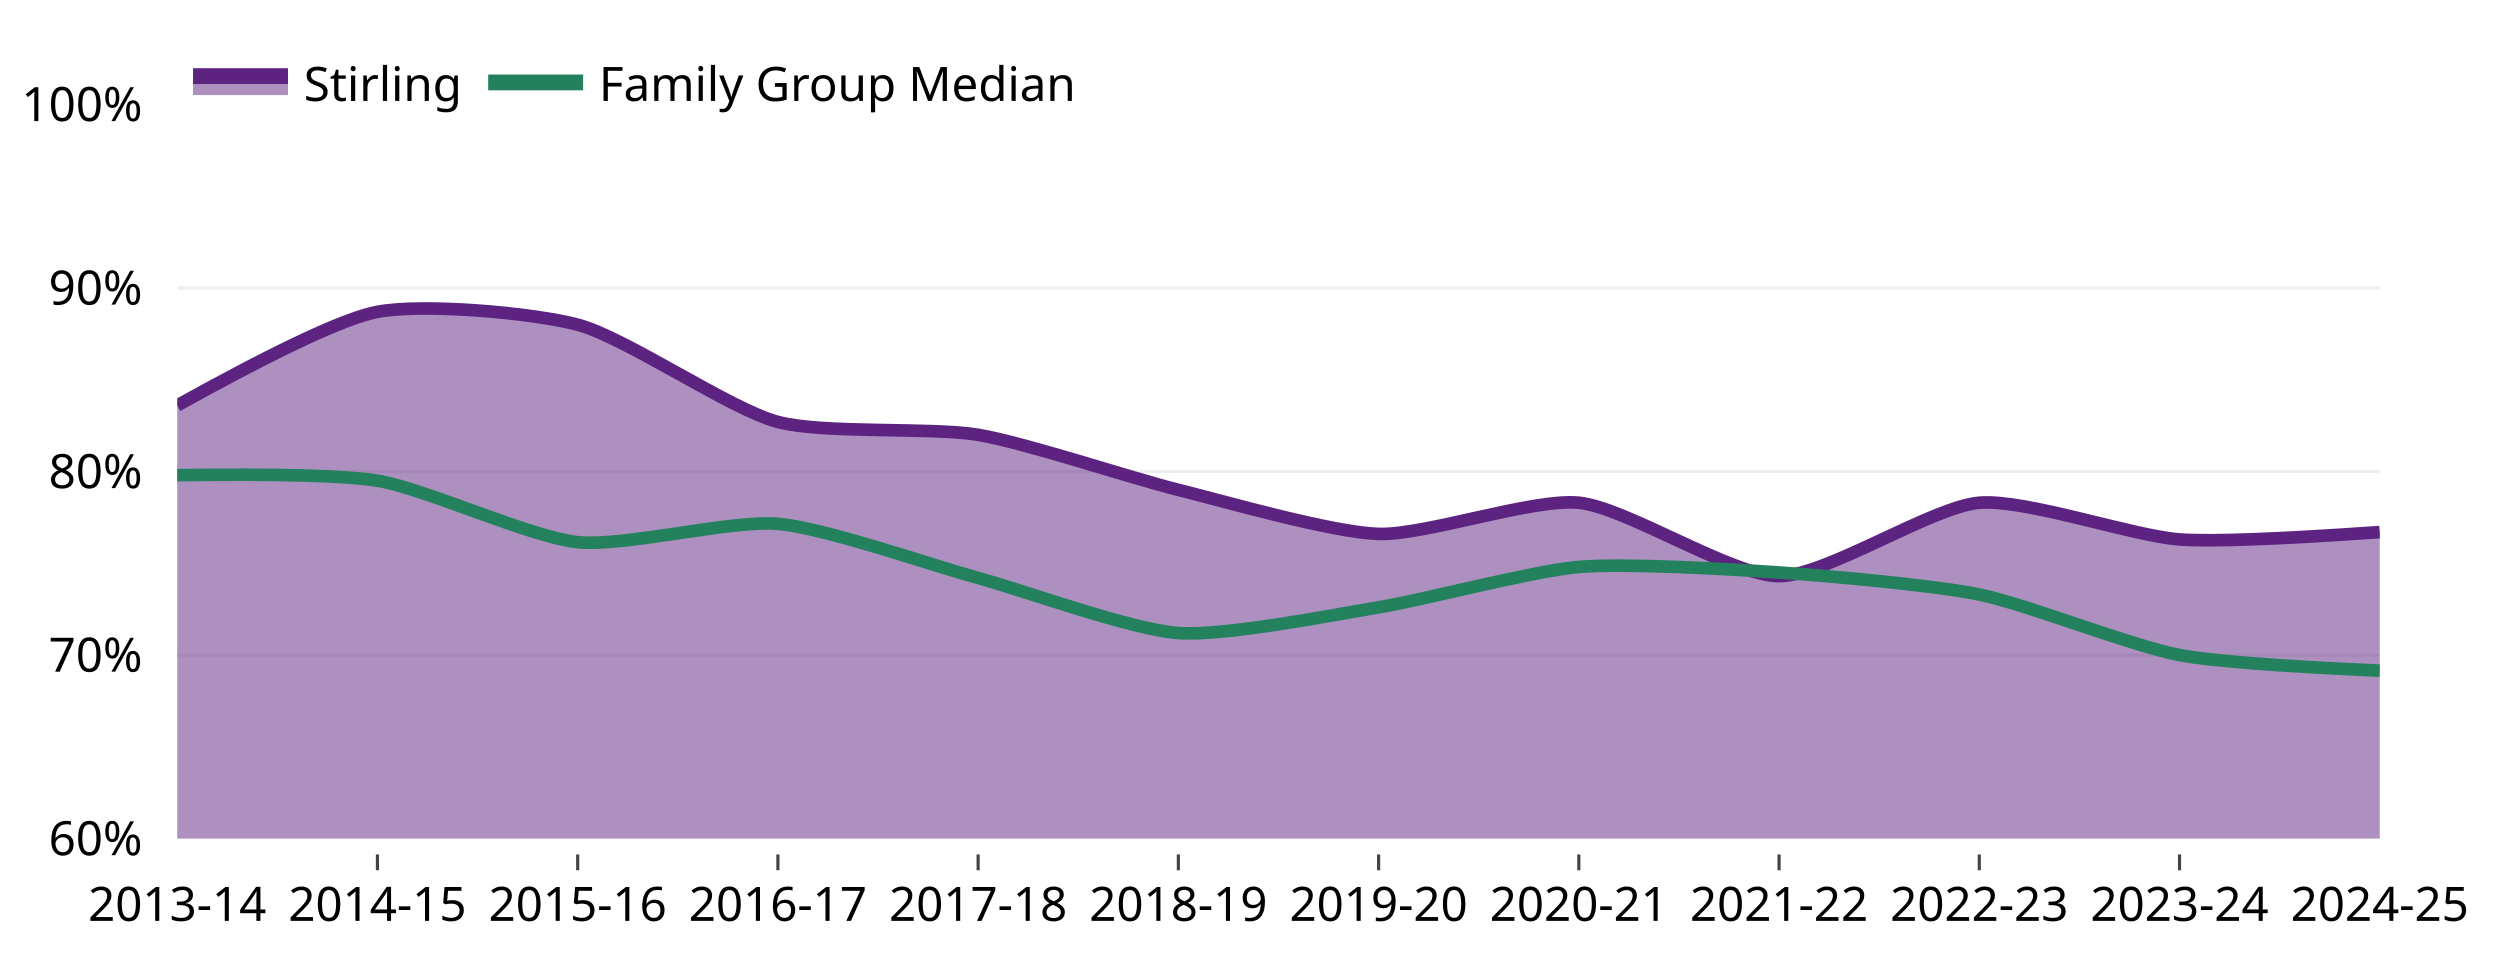
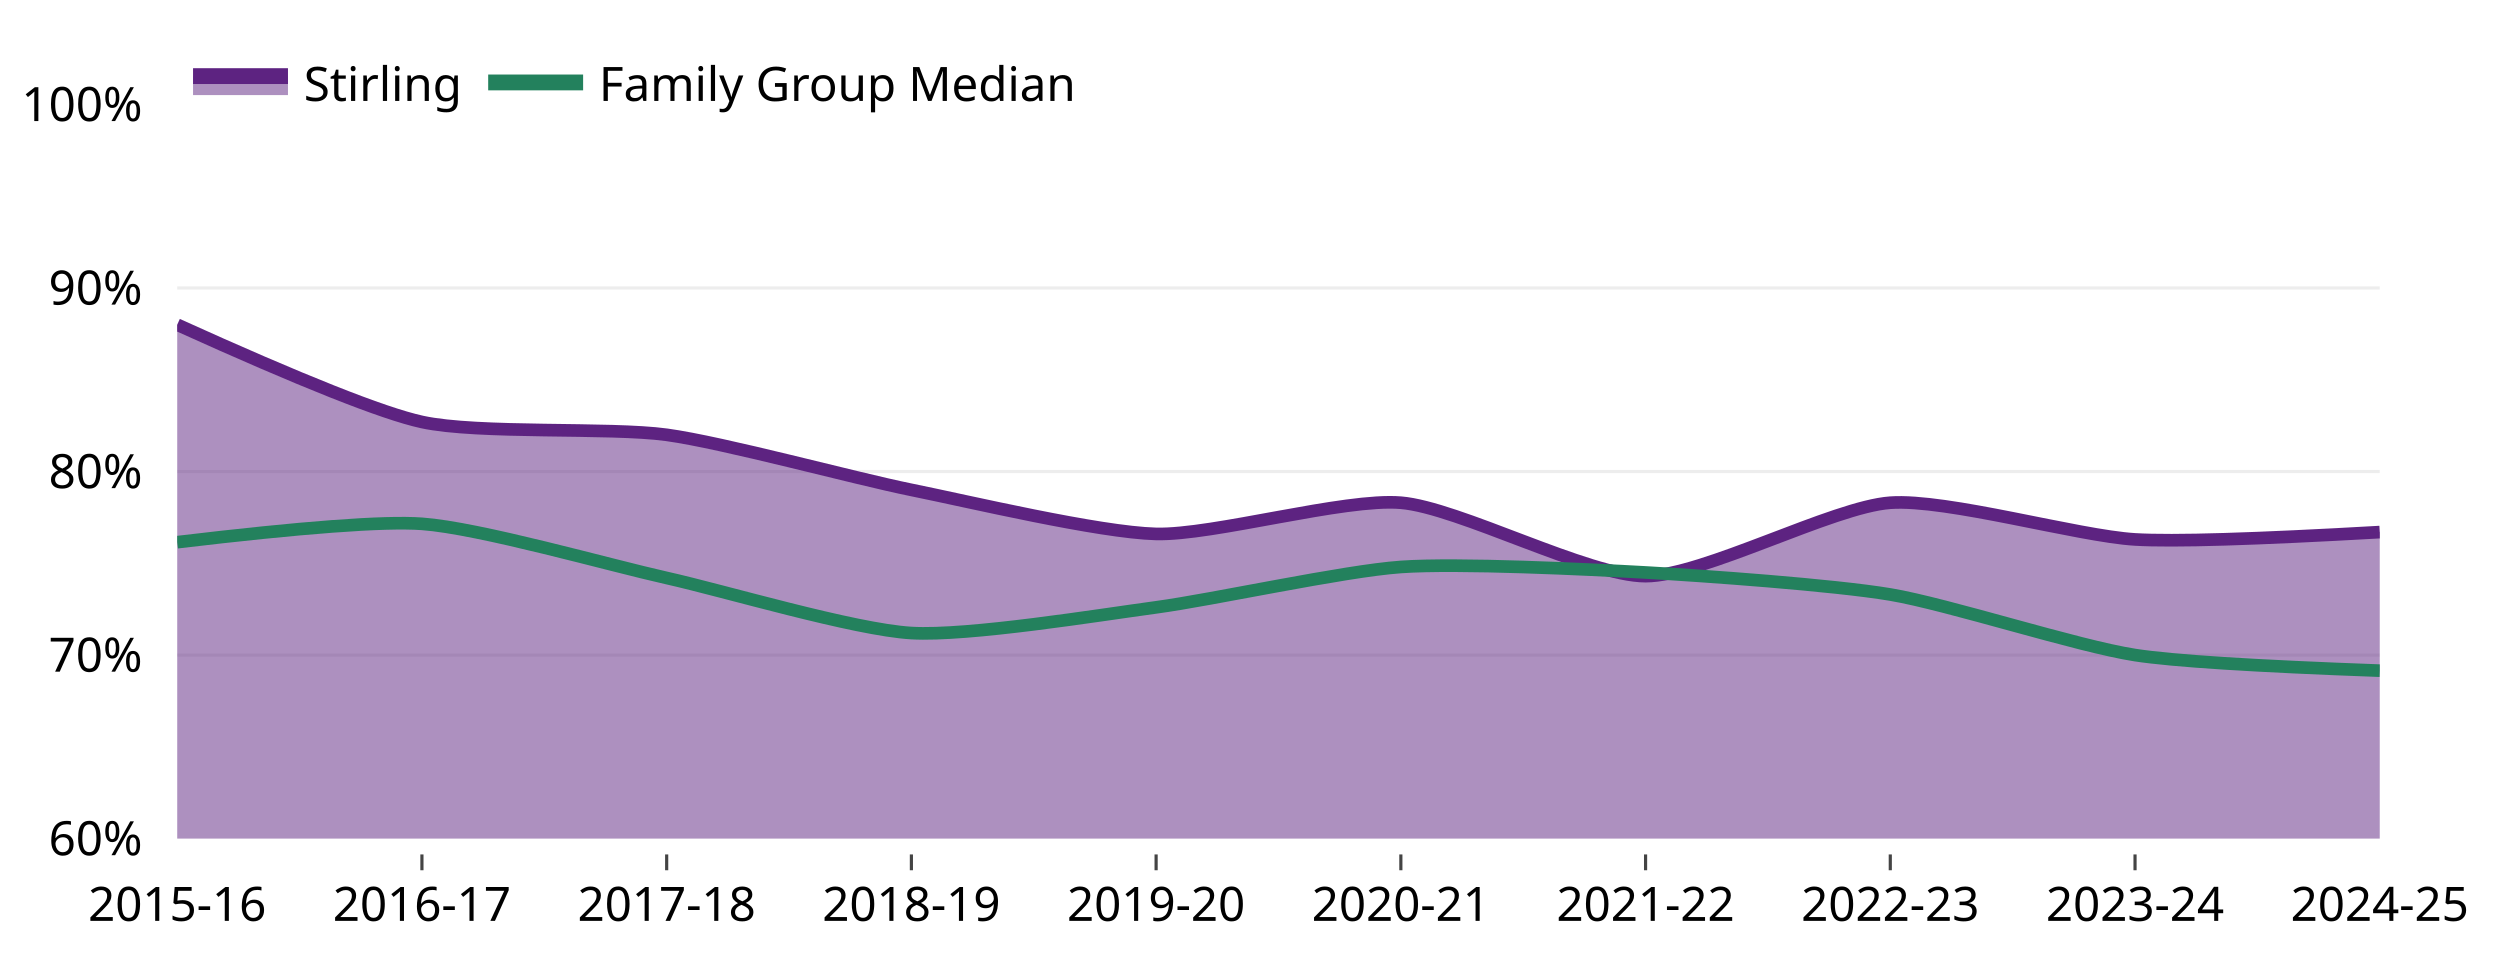
<svg xmlns="http://www.w3.org/2000/svg" class="main-svg" width="790" height="305" style="" viewBox="0 0 790 305">
  <rect x="0" y="0" width="790" height="305" style="fill: rgb(255, 255, 255); fill-opacity: 1;" />
-   <defs id="defs-071bf8">
+   <defs id="defs-9b5c6a">
    <g class="clips">
-       <clipPath id="clip071bf8xyplot" class="plotclip">
+       <clipPath id="clip9b5c6axyplot" class="plotclip">
        <rect width="696" height="232" />
      </clipPath>
-       <clipPath class="axesclip" id="clip071bf8x">
+       <clipPath class="axesclip" id="clip9b5c6ax">
        <rect x="56" y="0" width="696" height="305" />
      </clipPath>
-       <clipPath class="axesclip" id="clip071bf8y">
+       <clipPath class="axesclip" id="clip9b5c6ay">
        <rect x="0" y="33" width="790" height="232" />
      </clipPath>
-       <clipPath class="axesclip" id="clip071bf8xy">
+       <clipPath class="axesclip" id="clip9b5c6axy">
        <rect x="56" y="33" width="696" height="232" />
      </clipPath>
    </g>
    <g class="gradients" />
    <g class="patterns" />
  </defs>
  <g class="bglayer">
    <rect class="bg" x="46" y="23" width="716" height="252" style="fill: rgb(0, 0, 0); fill-opacity: 0; stroke-width: 0;" />
  </g>
  <g class="layer-below">
    <g class="imagelayer" />
    <g class="shapelayer" />
  </g>
  <g class="cartesianlayer">
    <g class="subplot xy">
      <g class="layer-subplot">
        <g class="shapelayer" />
        <g class="imagelayer" />
      </g>
      <g class="minor-gridlayer">
        <g class="x" />
        <g class="y" />
      </g>
      <g class="gridlayer">
        <g class="x">
-           <path class="xgrid crisp" transform="translate(119.27,0)" d="M0,33v232" style="stroke: rgb(255, 255, 255); stroke-opacity: 1; stroke-width: 1px;" />
-           <path class="xgrid crisp" transform="translate(182.55,0)" d="M0,33v232" style="stroke: rgb(255, 255, 255); stroke-opacity: 1; stroke-width: 1px;" />
-           <path class="xgrid crisp" transform="translate(245.82,0)" d="M0,33v232" style="stroke: rgb(255, 255, 255); stroke-opacity: 1; stroke-width: 1px;" />
-           <path class="xgrid crisp" transform="translate(309.09,0)" d="M0,33v232" style="stroke: rgb(255, 255, 255); stroke-opacity: 1; stroke-width: 1px;" />
-           <path class="xgrid crisp" transform="translate(372.36,0)" d="M0,33v232" style="stroke: rgb(255, 255, 255); stroke-opacity: 1; stroke-width: 1px;" />
-           <path class="xgrid crisp" transform="translate(435.64,0)" d="M0,33v232" style="stroke: rgb(255, 255, 255); stroke-opacity: 1; stroke-width: 1px;" />
-           <path class="xgrid crisp" transform="translate(498.91,0)" d="M0,33v232" style="stroke: rgb(255, 255, 255); stroke-opacity: 1; stroke-width: 1px;" />
-           <path class="xgrid crisp" transform="translate(562.18,0)" d="M0,33v232" style="stroke: rgb(255, 255, 255); stroke-opacity: 1; stroke-width: 1px;" />
-           <path class="xgrid crisp" transform="translate(625.45,0)" d="M0,33v232" style="stroke: rgb(255, 255, 255); stroke-opacity: 1; stroke-width: 1px;" />
-           <path class="xgrid crisp" transform="translate(688.73,0)" d="M0,33v232" style="stroke: rgb(255, 255, 255); stroke-opacity: 1; stroke-width: 1px;" />
+           <path class="xgrid crisp" transform="translate(133.33,0)" d="M0,33v232" style="stroke: rgb(255, 255, 255); stroke-opacity: 1; stroke-width: 1px;" />
+           <path class="xgrid crisp" transform="translate(210.67,0)" d="M0,33v232" style="stroke: rgb(255, 255, 255); stroke-opacity: 1; stroke-width: 1px;" />
+           <path class="xgrid crisp" transform="translate(288,0)" d="M0,33v232" style="stroke: rgb(255, 255, 255); stroke-opacity: 1; stroke-width: 1px;" />
+           <path class="xgrid crisp" transform="translate(365.33,0)" d="M0,33v232" style="stroke: rgb(255, 255, 255); stroke-opacity: 1; stroke-width: 1px;" />
+           <path class="xgrid crisp" transform="translate(442.67,0)" d="M0,33v232" style="stroke: rgb(255, 255, 255); stroke-opacity: 1; stroke-width: 1px;" />
+           <path class="xgrid crisp" transform="translate(520,0)" d="M0,33v232" style="stroke: rgb(255, 255, 255); stroke-opacity: 1; stroke-width: 1px;" />
+           <path class="xgrid crisp" transform="translate(597.33,0)" d="M0,33v232" style="stroke: rgb(255, 255, 255); stroke-opacity: 1; stroke-width: 1px;" />
+           <path class="xgrid crisp" transform="translate(674.67,0)" d="M0,33v232" style="stroke: rgb(255, 255, 255); stroke-opacity: 1; stroke-width: 1px;" />
        </g>
        <g class="y">
          <path class="ygrid crisp" transform="translate(0,207)" d="M56,0h696" style="stroke: rgb(237, 237, 237); stroke-opacity: 1; stroke-width: 1px;" />
          <path class="ygrid crisp" transform="translate(0,149)" d="M56,0h696" style="stroke: rgb(237, 237, 237); stroke-opacity: 1; stroke-width: 1px;" />
          <path class="ygrid crisp" transform="translate(0,91)" d="M56,0h696" style="stroke: rgb(237, 237, 237); stroke-opacity: 1; stroke-width: 1px;" />
        </g>
      </g>
      <g class="zerolinelayer" />
      <g class="layer-between">
        <g class="shapelayer" />
        <g class="imagelayer" />
      </g>
      <path class="xlines-below" />
      <path class="ylines-below" />
      <g class="overlines-below" />
      <g class="xaxislayer-below" />
      <g class="yaxislayer-below" />
      <g class="overaxes-below" />
      <g class="overplot">
-         <g class="xy" transform="translate(56,33)" clip-path="url(#clip071bf8xyplot)">
+         <g class="xy" transform="translate(56,33)" clip-path="url(#clip9b5c6axyplot)">
          <g class="scatterlayer mlayer">
-             <g class="trace scatter trace7aaaf5" style="stroke-miterlimit: 2;">
+             <g class="trace scatter trace0a01b0" style="stroke-miterlimit: 2;">
              <g class="fills">
                <g>
-                   <path class="js-fill" d="M696,580L0,580L0,95.12Q48.13,68.4 63.27,65.54C77.69,62.82 112.15,65.8 126.55,69.6C141.72,73.61 174.65,96.33 189.82,100.34C204.22,104.14 238.45,101.94 253.09,104.4C267.98,106.9 301.55,118.14 316.36,121.8C331.08,125.44 364.83,135.26 379.64,135.72C394.36,136.18 428.33,124.42 442.91,125.86C457.87,127.34 491.42,149.06 506.18,149.06C520.94,149.06 554.51,127.13 569.45,125.86C584.05,124.62 617.91,136.39 632.73,137.46Q647.44,138.53 696,135.14" style="fill: rgb(93, 35, 129); fill-opacity: 0.5; stroke-width: 0;" />
+                   <path class="js-fill" d="M696,580L0,580L0,69.6Q58.95,96.32 77.33,100.34C95.06,104.22 136.73,101.93 154.67,104.4C172.82,106.9 213.92,118.14 232,121.8C250,125.44 291.25,135.26 309.33,135.72C327.34,136.18 368.78,124.38 386.67,125.86C404.88,127.36 445.96,149.06 464,149.06C482.04,149.06 523.14,127.16 541.33,125.86C559.23,124.58 600.58,136.38 618.67,137.46Q636.67,138.53 696,135.14" style="fill: rgb(93, 35, 129); fill-opacity: 0.5; stroke-width: 0;" />
                </g>
              </g>
              <g class="errorbars" />
              <g class="lines">
-                 <path class="js-line" d="M0,95.12Q48.13,68.4 63.27,65.54C77.69,62.82 112.15,65.8 126.55,69.6C141.72,73.61 174.65,96.33 189.82,100.34C204.22,104.14 238.45,101.94 253.09,104.4C267.98,106.9 301.55,118.14 316.36,121.8C331.08,125.44 364.83,135.26 379.64,135.72C394.36,136.18 428.33,124.42 442.91,125.86C457.87,127.34 491.42,149.06 506.18,149.06C520.94,149.06 554.51,127.13 569.45,125.86C584.05,124.62 617.91,136.39 632.73,137.46Q647.44,138.53 696,135.14" style="vector-effect: none; fill: none; stroke: rgb(93, 35, 129); stroke-opacity: 1; stroke-width: 4px; opacity: 1;" />
+                 <path class="js-line" d="M0,69.6Q58.95,96.32 77.33,100.34C95.06,104.22 136.73,101.93 154.67,104.4C172.82,106.9 213.92,118.14 232,121.8C250,125.44 291.25,135.26 309.33,135.72C327.34,136.18 368.78,124.38 386.67,125.86C404.88,127.36 445.96,149.06 464,149.06C482.04,149.06 523.14,127.16 541.33,125.86C559.23,124.58 600.58,136.38 618.67,137.46Q636.67,138.53 696,135.14" style="vector-effect: none; fill: none; stroke: rgb(93, 35, 129); stroke-opacity: 1; stroke-width: 4px; opacity: 1;" />
              </g>
              <g class="points" />
              <g class="text" />
            </g>
-             <g class="trace scatter tracebb4a77" style="stroke-miterlimit: 2; opacity: 1;">
+             <g class="trace scatter tracee79694" style="stroke-miterlimit: 2; opacity: 1;">
              <g class="fills" />
              <g class="errorbars" />
              <g class="lines">
-                 <path class="js-line" d="M0,117.16Q48.67,116.5 63.27,118.9C78.2,121.35 111.63,136.78 126.55,138.33C141.17,139.84 175.17,131.26 189.82,132.53C204.7,133.82 238.33,145.62 253.09,149.64C267.86,153.67 301.49,165.99 316.36,167.04C331.02,168.07 364.92,161.35 379.64,158.92C394.45,156.48 428.07,147.44 442.91,146.16C457.6,144.9 491.44,146.89 506.18,147.9C520.96,148.91 554.82,151.87 569.45,154.86C584.36,157.91 617.81,171.2 632.73,174Q647.35,176.75 696,178.93" style="vector-effect: none; fill: none; stroke: rgb(35, 129, 93); stroke-opacity: 1; stroke-width: 4px; opacity: 1;" />
+                 <path class="js-line" d="M0,138.33Q59.38,131.25 77.33,132.53C95.47,133.83 136.63,145.61 154.67,149.64C172.72,153.67 213.87,165.98 232,167.04C249.96,168.09 291.32,161.35 309.33,158.92C327.41,156.48 368.56,147.44 386.67,146.16C404.66,144.89 445.97,146.89 464,147.9C482.06,148.91 523.4,151.85 541.33,154.86C559.49,157.91 600.5,171.2 618.67,174Q636.59,176.77 696,178.93" style="vector-effect: none; fill: none; stroke: rgb(35, 129, 93); stroke-opacity: 1; stroke-width: 4px; opacity: 1;" />
              </g>
              <g class="points" />
              <g class="text" />
            </g>
          </g>
        </g>
      </g>
      <g class="zerolinelayer-above" />
      <path class="xlines-above crisp" d="" style="fill: none; stroke-width: 1px; stroke: rgb(0, 0, 0); stroke-opacity: 0;" />
      <path class="ylines-above crisp" d="M0,0" style="fill: none;" />
      <g class="overlines-above" />
      <g class="xaxislayer-above">
-         <path class="xtick ticks crisp" d="M0,275v-5" transform="translate(119.27,0)" style="stroke: rgb(68, 68, 68); stroke-opacity: 1; stroke-width: 1px;" />
-         <path class="xtick ticks crisp" d="M0,275v-5" transform="translate(182.55,0)" style="stroke: rgb(68, 68, 68); stroke-opacity: 1; stroke-width: 1px;" />
-         <path class="xtick ticks crisp" d="M0,275v-5" transform="translate(245.82,0)" style="stroke: rgb(68, 68, 68); stroke-opacity: 1; stroke-width: 1px;" />
-         <path class="xtick ticks crisp" d="M0,275v-5" transform="translate(309.09,0)" style="stroke: rgb(68, 68, 68); stroke-opacity: 1; stroke-width: 1px;" />
-         <path class="xtick ticks crisp" d="M0,275v-5" transform="translate(372.36,0)" style="stroke: rgb(68, 68, 68); stroke-opacity: 1; stroke-width: 1px;" />
-         <path class="xtick ticks crisp" d="M0,275v-5" transform="translate(435.64,0)" style="stroke: rgb(68, 68, 68); stroke-opacity: 1; stroke-width: 1px;" />
-         <path class="xtick ticks crisp" d="M0,275v-5" transform="translate(498.91,0)" style="stroke: rgb(68, 68, 68); stroke-opacity: 1; stroke-width: 1px;" />
-         <path class="xtick ticks crisp" d="M0,275v-5" transform="translate(562.18,0)" style="stroke: rgb(68, 68, 68); stroke-opacity: 1; stroke-width: 1px;" />
-         <path class="xtick ticks crisp" d="M0,275v-5" transform="translate(625.45,0)" style="stroke: rgb(68, 68, 68); stroke-opacity: 1; stroke-width: 1px;" />
-         <path class="xtick ticks crisp" d="M0,275v-5" transform="translate(688.73,0)" style="stroke: rgb(68, 68, 68); stroke-opacity: 1; stroke-width: 1px;" />
-         <g class="xtick">
-           <text text-anchor="middle" x="0" y="291" transform="translate(56,0)" style="font-family: 'Segoe UI Semibold'; font-size: 15px; fill: rgb(0, 0, 0); fill-opacity: 1; white-space: pre;">2013-14</text>
-         </g>
-         <g class="xtick">
-           <text text-anchor="middle" x="0" y="291" transform="translate(119.27,0)" style="font-family: 'Segoe UI Semibold'; font-size: 15px; fill: rgb(0, 0, 0); fill-opacity: 1; white-space: pre;">2014-15</text>
-         </g>
-         <g class="xtick">
-           <text text-anchor="middle" x="0" y="291" transform="translate(182.55,0)" style="font-family: 'Segoe UI Semibold'; font-size: 15px; fill: rgb(0, 0, 0); fill-opacity: 1; white-space: pre;">2015-16</text>
-         </g>
-         <g class="xtick">
-           <text text-anchor="middle" x="0" y="291" transform="translate(245.82,0)" style="font-family: 'Segoe UI Semibold'; font-size: 15px; fill: rgb(0, 0, 0); fill-opacity: 1; white-space: pre;">2016-17</text>
-         </g>
-         <g class="xtick">
-           <text text-anchor="middle" x="0" y="291" transform="translate(309.09,0)" style="font-family: 'Segoe UI Semibold'; font-size: 15px; fill: rgb(0, 0, 0); fill-opacity: 1; white-space: pre;">2017-18</text>
-         </g>
-         <g class="xtick">
-           <text text-anchor="middle" x="0" y="291" transform="translate(372.36,0)" style="font-family: 'Segoe UI Semibold'; font-size: 15px; fill: rgb(0, 0, 0); fill-opacity: 1; white-space: pre;">2018-19</text>
-         </g>
-         <g class="xtick">
-           <text text-anchor="middle" x="0" y="291" transform="translate(435.64,0)" style="font-family: 'Segoe UI Semibold'; font-size: 15px; fill: rgb(0, 0, 0); fill-opacity: 1; white-space: pre;">2019-20</text>
-         </g>
-         <g class="xtick">
-           <text text-anchor="middle" x="0" y="291" transform="translate(498.91,0)" style="font-family: 'Segoe UI Semibold'; font-size: 15px; fill: rgb(0, 0, 0); fill-opacity: 1; white-space: pre;">2020-21</text>
-         </g>
-         <g class="xtick">
-           <text text-anchor="middle" x="0" y="291" transform="translate(562.18,0)" style="font-family: 'Segoe UI Semibold'; font-size: 15px; fill: rgb(0, 0, 0); fill-opacity: 1; white-space: pre;">2021-22</text>
-         </g>
-         <g class="xtick">
-           <text text-anchor="middle" x="0" y="291" transform="translate(625.45,0)" style="font-family: 'Segoe UI Semibold'; font-size: 15px; fill: rgb(0, 0, 0); fill-opacity: 1; white-space: pre;">2022-23</text>
-         </g>
-         <g class="xtick">
-           <text text-anchor="middle" x="0" y="291" transform="translate(688.73,0)" style="font-family: 'Segoe UI Semibold'; font-size: 15px; fill: rgb(0, 0, 0); fill-opacity: 1; white-space: pre;">2023-24</text>
+         <path class="xtick ticks crisp" d="M0,275v-5" transform="translate(133.33,0)" style="stroke: rgb(68, 68, 68); stroke-opacity: 1; stroke-width: 1px;" />
+         <path class="xtick ticks crisp" d="M0,275v-5" transform="translate(210.67,0)" style="stroke: rgb(68, 68, 68); stroke-opacity: 1; stroke-width: 1px;" />
+         <path class="xtick ticks crisp" d="M0,275v-5" transform="translate(288,0)" style="stroke: rgb(68, 68, 68); stroke-opacity: 1; stroke-width: 1px;" />
+         <path class="xtick ticks crisp" d="M0,275v-5" transform="translate(365.33,0)" style="stroke: rgb(68, 68, 68); stroke-opacity: 1; stroke-width: 1px;" />
+         <path class="xtick ticks crisp" d="M0,275v-5" transform="translate(442.67,0)" style="stroke: rgb(68, 68, 68); stroke-opacity: 1; stroke-width: 1px;" />
+         <path class="xtick ticks crisp" d="M0,275v-5" transform="translate(520,0)" style="stroke: rgb(68, 68, 68); stroke-opacity: 1; stroke-width: 1px;" />
+         <path class="xtick ticks crisp" d="M0,275v-5" transform="translate(597.33,0)" style="stroke: rgb(68, 68, 68); stroke-opacity: 1; stroke-width: 1px;" />
+         <path class="xtick ticks crisp" d="M0,275v-5" transform="translate(674.67,0)" style="stroke: rgb(68, 68, 68); stroke-opacity: 1; stroke-width: 1px;" />
+         <g class="xtick">
+           <text text-anchor="middle" x="0" y="291" transform="translate(56,0)" style="font-family: 'Segoe UI Semibold'; font-size: 15px; fill: rgb(0, 0, 0); fill-opacity: 1; white-space: pre;">2015-16</text>
+         </g>
+         <g class="xtick">
+           <text text-anchor="middle" x="0" y="291" transform="translate(133.33,0)" style="font-family: 'Segoe UI Semibold'; font-size: 15px; fill: rgb(0, 0, 0); fill-opacity: 1; white-space: pre;">2016-17</text>
+         </g>
+         <g class="xtick">
+           <text text-anchor="middle" x="0" y="291" transform="translate(210.67,0)" style="font-family: 'Segoe UI Semibold'; font-size: 15px; fill: rgb(0, 0, 0); fill-opacity: 1; white-space: pre;">2017-18</text>
+         </g>
+         <g class="xtick">
+           <text text-anchor="middle" x="0" y="291" transform="translate(288,0)" style="font-family: 'Segoe UI Semibold'; font-size: 15px; fill: rgb(0, 0, 0); fill-opacity: 1; white-space: pre;">2018-19</text>
+         </g>
+         <g class="xtick">
+           <text text-anchor="middle" x="0" y="291" transform="translate(365.33,0)" style="font-family: 'Segoe UI Semibold'; font-size: 15px; fill: rgb(0, 0, 0); fill-opacity: 1; white-space: pre;">2019-20</text>
+         </g>
+         <g class="xtick">
+           <text text-anchor="middle" x="0" y="291" transform="translate(442.67,0)" style="font-family: 'Segoe UI Semibold'; font-size: 15px; fill: rgb(0, 0, 0); fill-opacity: 1; white-space: pre;">2020-21</text>
+         </g>
+         <g class="xtick">
+           <text text-anchor="middle" x="0" y="291" transform="translate(520,0)" style="font-family: 'Segoe UI Semibold'; font-size: 15px; fill: rgb(0, 0, 0); fill-opacity: 1; white-space: pre;">2021-22</text>
+         </g>
+         <g class="xtick">
+           <text text-anchor="middle" x="0" y="291" transform="translate(597.33,0)" style="font-family: 'Segoe UI Semibold'; font-size: 15px; fill: rgb(0, 0, 0); fill-opacity: 1; white-space: pre;">2022-23</text>
+         </g>
+         <g class="xtick">
+           <text text-anchor="middle" x="0" y="291" transform="translate(674.67,0)" style="font-family: 'Segoe UI Semibold'; font-size: 15px; fill: rgb(0, 0, 0); fill-opacity: 1; white-space: pre;">2023-24</text>
        </g>
        <g class="xtick">
          <text text-anchor="middle" x="0" y="291" transform="translate(752,0)" style="font-family: 'Segoe UI Semibold'; font-size: 15px; fill: rgb(0, 0, 0); fill-opacity: 1; white-space: pre;">2024-25</text>
        </g>
      </g>
      <g class="yaxislayer-above">
        <g class="ytick">
          <text text-anchor="end" x="45" y="5.25" transform="translate(0,265)" style="font-family: 'Segoe UI Semibold'; font-size: 15px; fill: rgb(0, 0, 0); fill-opacity: 1; white-space: pre;">60%</text>
        </g>
        <g class="ytick">
          <text text-anchor="end" x="45" y="5.25" style="font-family: 'Segoe UI Semibold'; font-size: 15px; fill: rgb(0, 0, 0); fill-opacity: 1; white-space: pre;" transform="translate(0,207)">70%</text>
        </g>
        <g class="ytick">
          <text text-anchor="end" x="45" y="5.25" style="font-family: 'Segoe UI Semibold'; font-size: 15px; fill: rgb(0, 0, 0); fill-opacity: 1; white-space: pre;" transform="translate(0,149)">80%</text>
        </g>
        <g class="ytick">
          <text text-anchor="end" x="45" y="5.25" style="font-family: 'Segoe UI Semibold'; font-size: 15px; fill: rgb(0, 0, 0); fill-opacity: 1; white-space: pre;" transform="translate(0,91)">90%</text>
        </g>
        <g class="ytick">
          <text text-anchor="end" x="45" y="5.25" style="font-family: 'Segoe UI Semibold'; font-size: 15px; fill: rgb(0, 0, 0); fill-opacity: 1; white-space: pre;" transform="translate(0,33)">100%</text>
        </g>
      </g>
      <g class="overaxes-above" />
    </g>
  </g>
  <g class="polarlayer" />
  <g class="smithlayer" />
  <g class="ternarylayer" />
  <g class="geolayer" />
  <g class="funnelarealayer" />
  <g class="pielayer" />
  <g class="iciclelayer" />
  <g class="treemaplayer" />
  <g class="sunburstlayer" />
  <g class="glimages" />
-   <defs id="topdefs-071bf8">
+   <defs id="topdefs-9b5c6a">
    <g class="clips" />
-     <clipPath id="legend071bf8">
+     <clipPath id="legend9b5c6a">
      <rect width="285" height="33" x="0" y="0" />
    </clipPath>
  </defs>
  <g class="layer-above">
    <g class="imagelayer" />
    <g class="shapelayer" />
  </g>
  <g class="infolayer">
    <g class="legend" pointer-events="all" transform="translate(56,9.8)">
      <rect class="bg" shape-rendering="crispEdges" style="stroke: rgb(68, 68, 68); stroke-opacity: 1; fill: rgb(0, 0, 0); fill-opacity: 0; stroke-width: 0px;" width="285" height="33" x="0" y="0" />
-       <g class="scrollbox" transform="" clip-path="url(#legend071bf8)">
+       <g class="scrollbox" transform="" clip-path="url(#legend9b5c6a)">
        <g class="groups">
          <g class="traces" transform="translate(0,16.25)" style="opacity: 1;">
            <text class="legendtext" text-anchor="start" x="40" y="5.85" style="font-family: 'Segoe UI Semibold'; font-size: 15px; fill: rgb(0, 0, 0); fill-opacity: 1; white-space: pre;">Stirling</text>
            <g class="layers">
              <g class="legendfill">
                <path class="js-fill" d="M5,-2h30v6h-30z" style="stroke-width: 0; fill: rgb(93, 35, 129); fill-opacity: 0.5;" />
              </g>
              <g class="legendlines">
                <path class="js-line" d="M5,-2h30" style="fill: none; stroke: rgb(93, 35, 129); stroke-opacity: 1; stroke-width: 5px;" />
              </g>
              <g class="legendsymbols">
                <g class="legendpoints" />
              </g>
            </g>
            <rect class="legendtoggle" x="0" y="-11.25" width="90.766" height="22.5" style="fill: rgb(0, 0, 0); fill-opacity: 0;" />
          </g>
          <g class="traces" transform="translate(93.26562,16.25)" style="opacity: 1;">
            <text class="legendtext" text-anchor="start" x="40" y="5.85" style="font-family: 'Segoe UI Semibold'; font-size: 15px; fill: rgb(0, 0, 0); fill-opacity: 1; white-space: pre;">Family Group Median</text>
            <g class="layers" style="opacity: 1;">
              <g class="legendfill" />
              <g class="legendlines">
                <path class="js-line" d="M5,0h30" style="fill: none; stroke: rgb(35, 129, 93); stroke-opacity: 1; stroke-width: 5px;" />
              </g>
              <g class="legendsymbols">
                <g class="legendpoints" />
              </g>
            </g>
            <rect class="legendtoggle" x="0" y="-11.25" width="188.602" height="22.5" style="fill: rgb(0, 0, 0); fill-opacity: 0;" />
          </g>
        </g>
      </g>
      <rect class="scrollbar" rx="20" ry="3" width="0" height="0" style="fill: rgb(128, 139, 164); fill-opacity: 1;" x="0" y="0" />
    </g>
    <g class="g-gtitle" />
    <g class="g-xtitle" />
    <g class="g-ytitle" />
  </g>
</svg>
